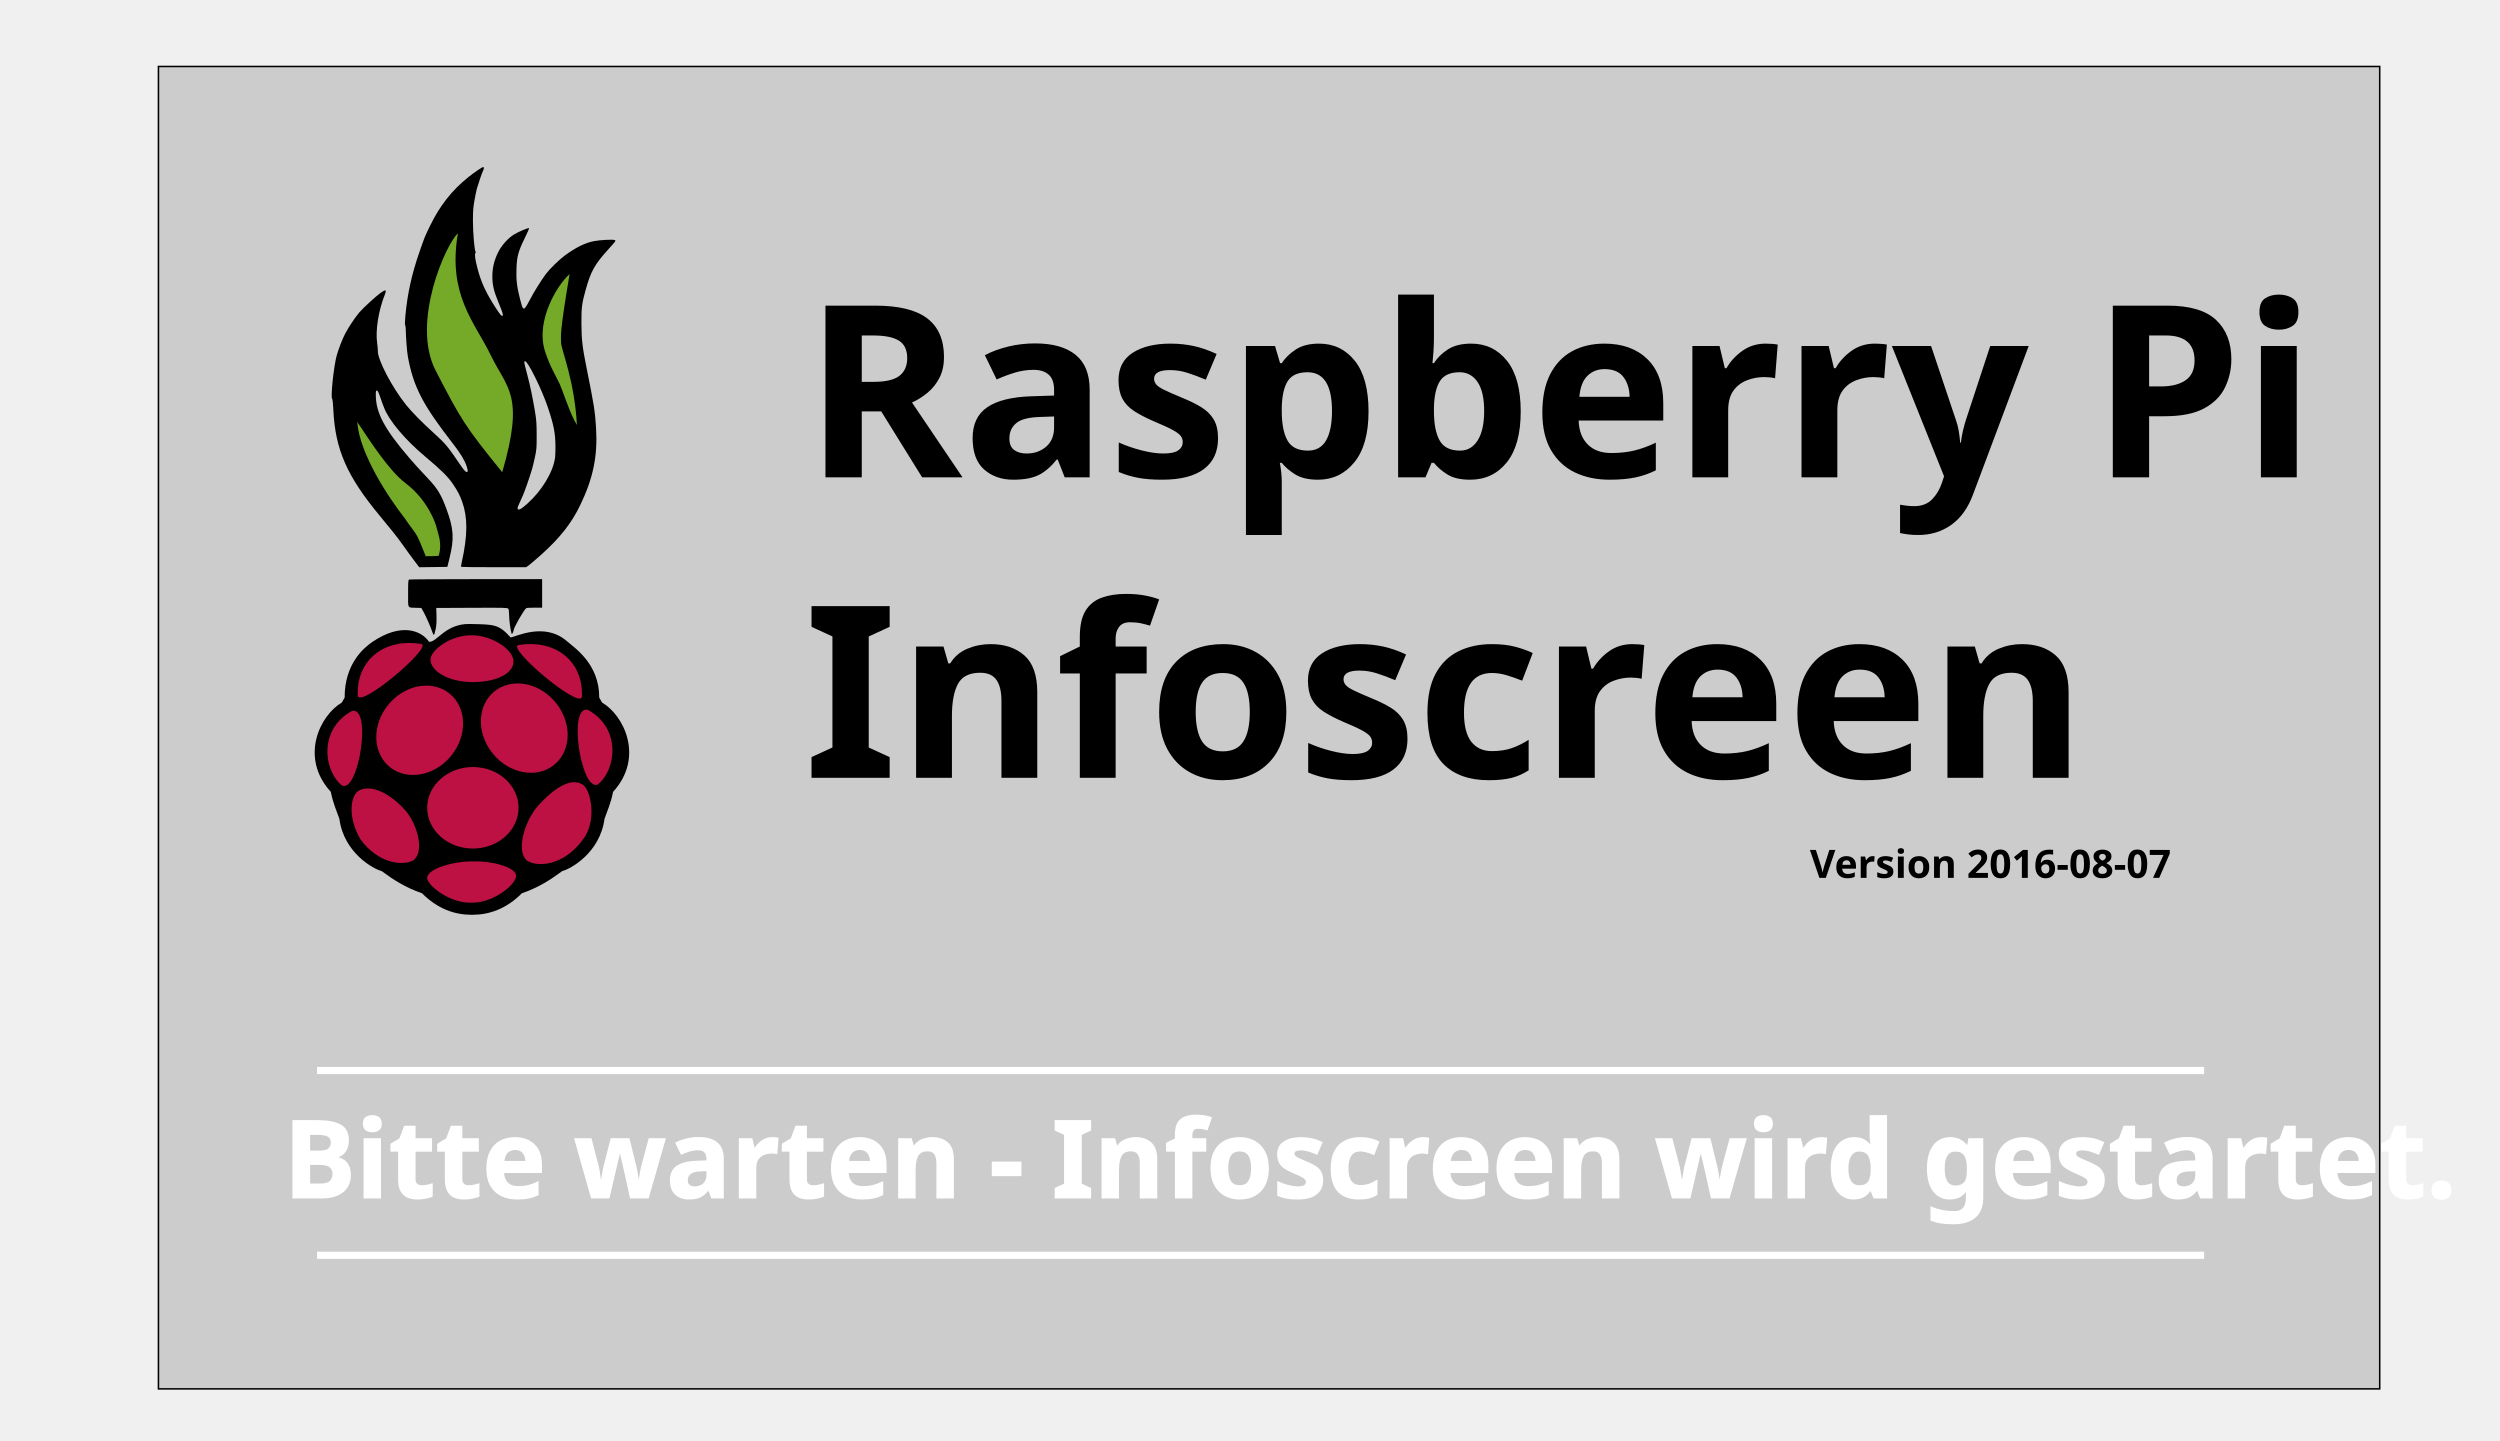
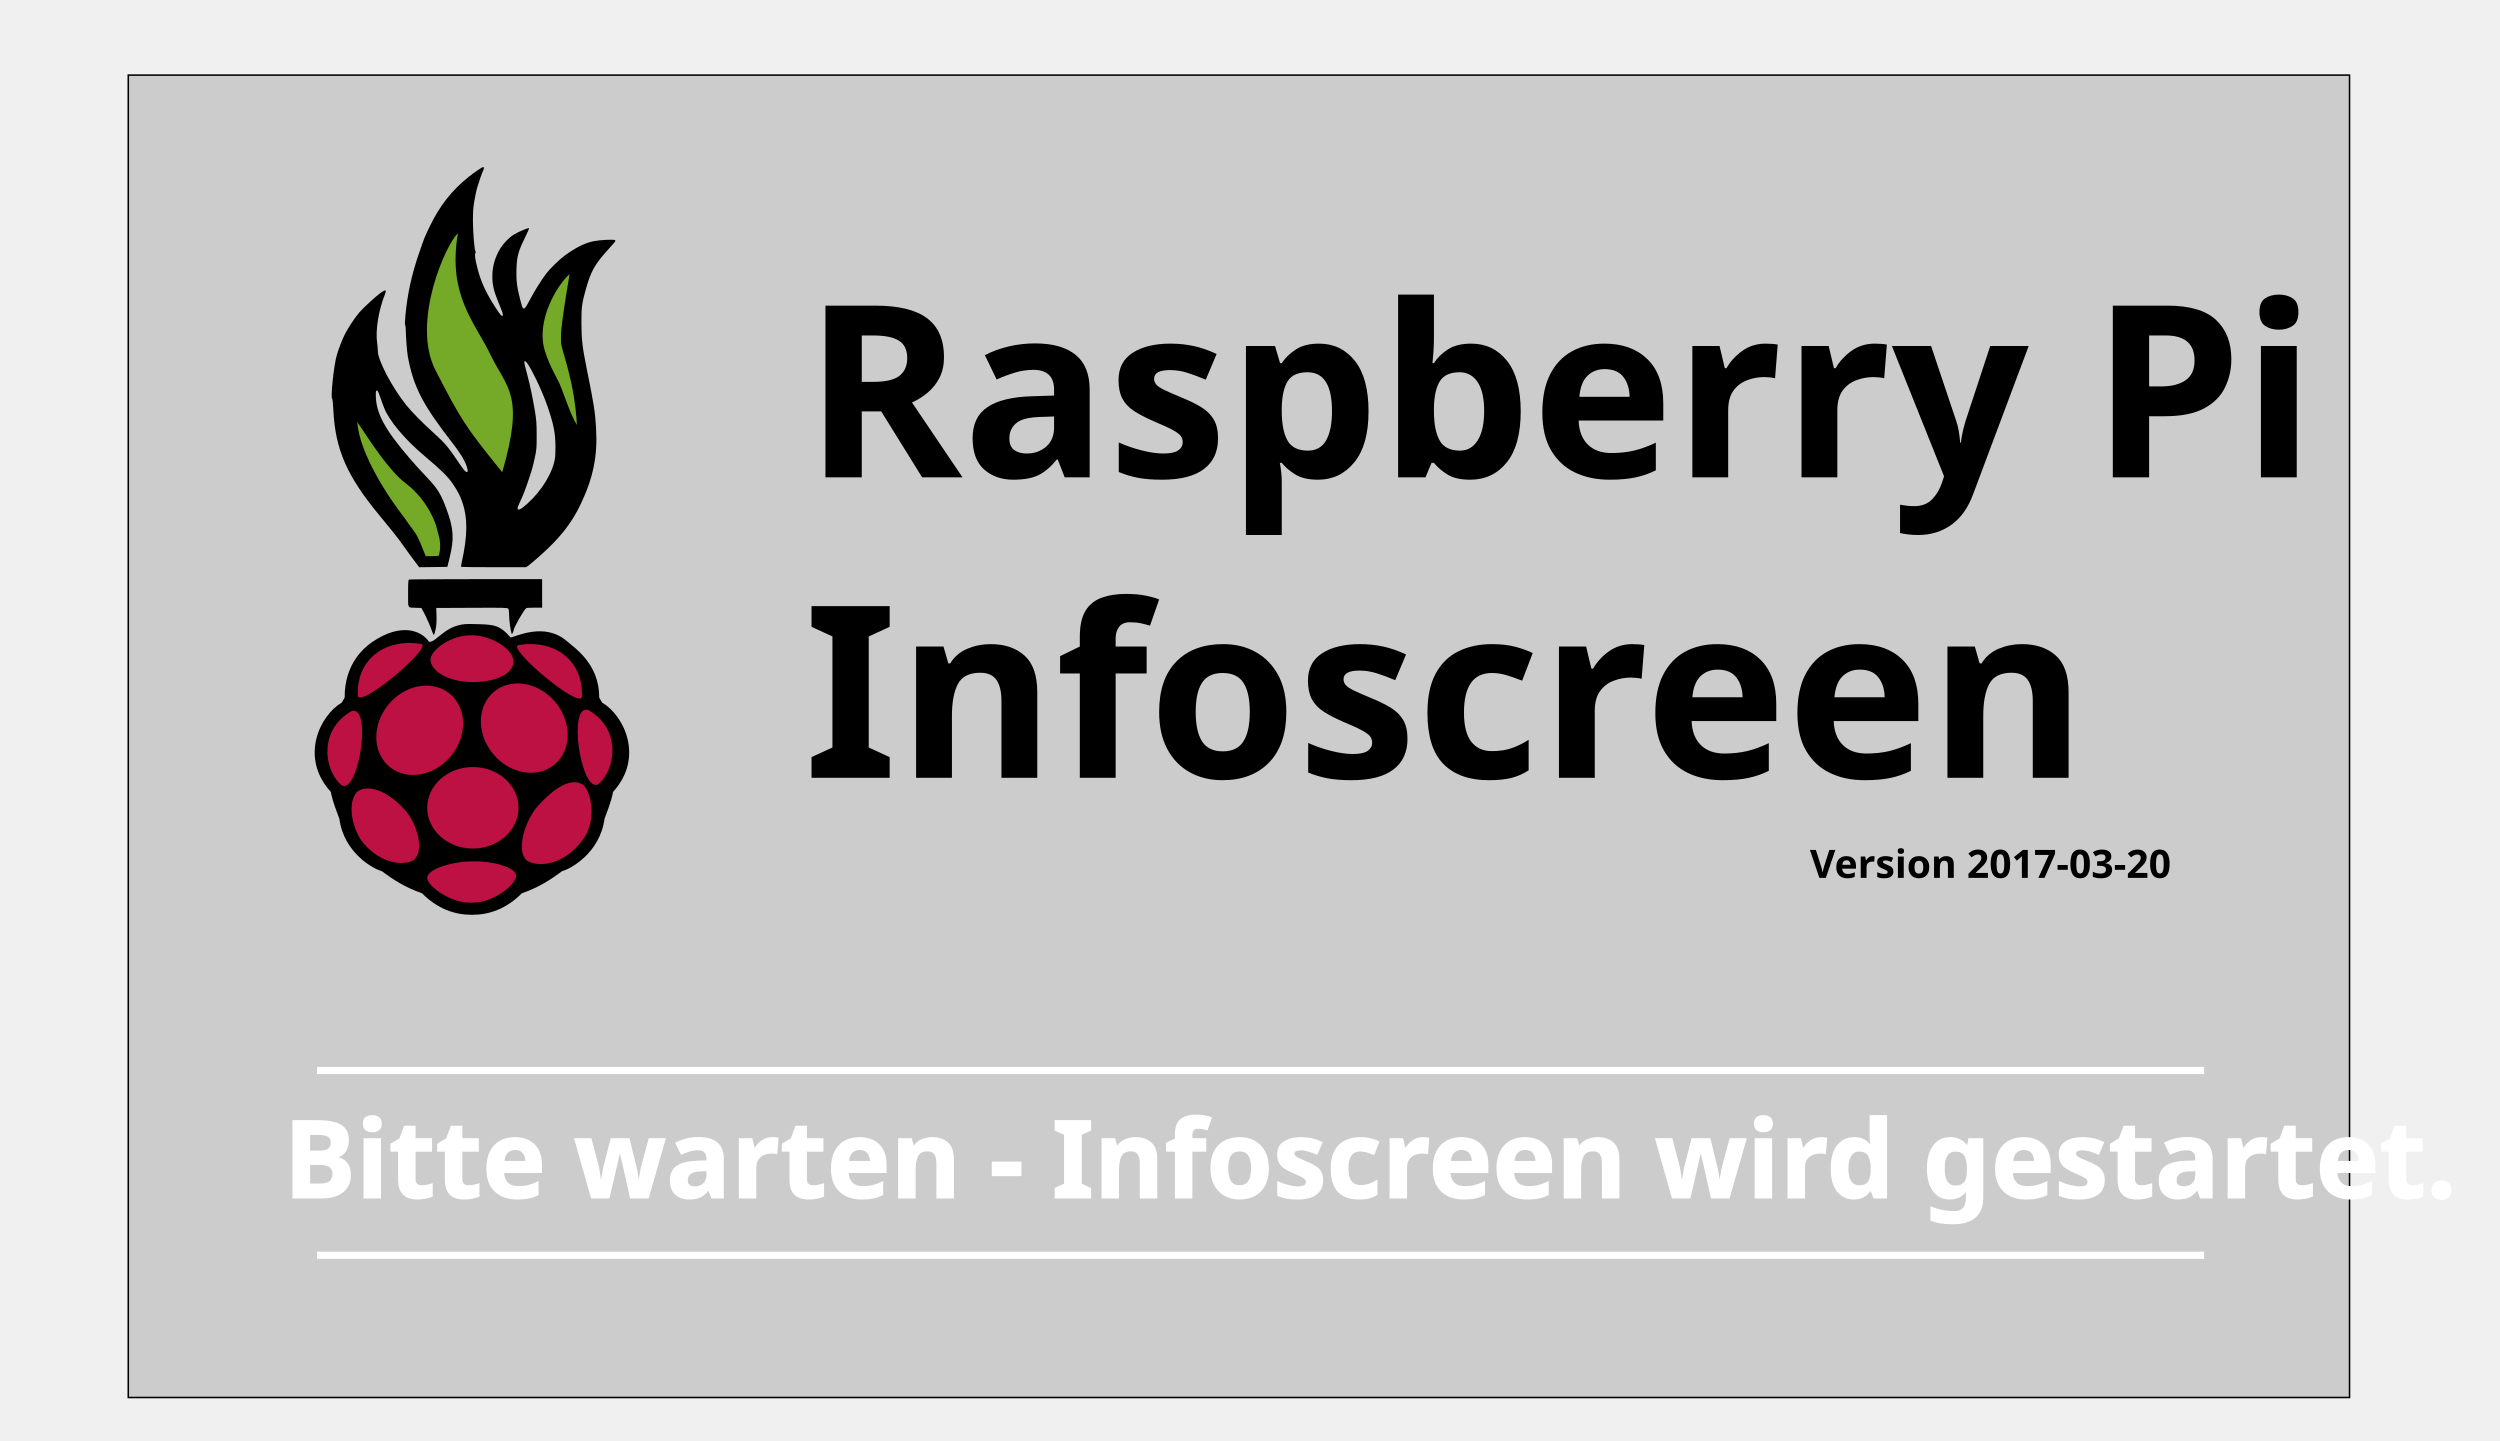
<svg xmlns="http://www.w3.org/2000/svg" version="1.1" width="1770" height="1020" id="svg2">
  <defs id="defs34" />
-   <rect style="fill:#cccccc;fill-opacity:1;stroke:#000000;stroke-width:1.096;stroke-linecap:butt;stroke-miterlimit:4;stroke-opacity:1;stroke-dasharray:none" id="rect3027" width="1572.653" height="936.257" x="112.178" y="47.069" />
+   <rect style="fill:#cccccc;fill-opacity:1;stroke:#000000;stroke-width:1.096;stroke-linecap:butt;stroke-miterlimit:4;stroke-opacity:1;stroke-dasharray:none" id="rect3027" width="1572.653" height="936.257" x="90.822" y="53.171" />
  <path style="fill:#000000" d="m 2274.39,-52.091 c -1.678,0 -13.335,7.896 -22.406,15.156 -25.864,20.702 -44.297,44.026 -59.531,75.344 -8.446,17.363 -8.428,17.271 -16.812,41.5 -11.652,33.671 -18.354,64.246 -21.406,97.5 -0.708,7.718 -0.911,14.265 -0.438,14.594 0.473,0.328 0.908,3.028 0.969,6 0.286,14.027 1.933,35.23 3.344,42.906 8.55,46.515 23.025,74.372 69.75,134.406 11.398,14.645 18.55,26.557 21.188,35.25 2.091,6.891 1.949,8.575 -0.688,8.188 -1.501,-0.22 -4.603,-3.914 -9.969,-11.844 -18.93,-27.975 -22.075,-31.703 -41.844,-49.625 -16.999,-15.41 -32.41,-31.124 -41.125,-41.906 -21.523,-26.629 -44.396,-70.362 -43.719,-83.594 0.095,-1.849 -0.412,-7.425 -1.125,-12.375 -2.753,-19.125 2.251,-50.51 11.875,-74.406 3.035,-7.535 1.657,-8.41 -5.531,-3.5 -6.86,4.686 -28.251,24.256 -33.969,31.062 -6.595,7.851 -16.823,23.184 -21.563,32.344 -4.428,8.556 -10.365,23.806 -13.219,34 -4.542,16.224 -9.633,64.349 -7.062,66.75 0.649,0.606 1.41,7.381 1.812,16.406 2.754,61.7 21.031,103.512 72.094,164.844 17.343,20.831 28.069,34.379 34.063,43 5.638,8.109 18.62,25.819 24.031,32.781 l 2.531,3.281 21.719,-0.281 21.688,-0.281 3.219,-13 c 7.701,-31.019 6.705,-46.064 -5.187,-78 -7.816,-20.99 -13.388,-30.057 -27.906,-45.5 -16.454,-17.503 -19.654,-21.017 -28.25,-31 -39.005,-45.297 -52.375,-70.39 -52.375,-98.25 0,-6.018 0.221,-6.845 1.75,-6.562 1.204,0.222 2.581,2.811 4.406,8.312 1.459,4.4 3.117,9.125 3.687,10.5 0.57,1.375 1.885,4.809 2.938,7.625 7.337,19.624 32.353,49.421 63.187,75.25 25.161,21.077 35.6,31.42 43.281,42.875 7.53,11.229 10.426,16.774 14.188,27.25 8.717,24.28 8.486,52.334 -0.781,93.719 -0.765,3.418 -1.169,6.455 -0.875,6.75 0.294,0.294 23,0.531 50.437,0.531 l 49.875,0 3.469,-2.344 c 1.909,-1.297 10.569,-8.662 19.219,-16.375 29.249,-26.082 47.224,-48.825 60.719,-76.719 20.247,-41.851 27.314,-76.189 24.656,-119.781 -1.561,-25.598 -3.208,-35.971 -14.594,-92.281 -6.519,-32.242 -7.949,-44.69 -8,-69.5 -0.05,-24.533 0.717,-30.438 6.594,-51.5 8.069,-28.918 14.025,-39.47 35.812,-63.406 10.913,-11.989 11.252,-12.448 8.938,-13.344 -3.062,-1.186 -22.492,-0.166 -32.062,1.688 -13.588,2.632 -28.182,9.819 -44.844,22.125 -9.021,6.663 -23.431,20.746 -29.5,28.812 -5.85,7.777 -20.135,30.576 -22.625,36.125 -0.494,1.1 -2.836,5.375 -5.188,9.5 -6.47,11.352 -7.347,10.838 -11.906,-6.969 -4.962,-19.381 -6.179,-30.097 -5.5,-47.906 0.701,-18.374 2.945,-26.521 12.875,-46.594 3.948,-7.981 6.878,-14.809 6.531,-15.156 -0.906,-0.906 -15.346,5.103 -22.688,9.438 -9.608,5.672 -20.166,17.521 -25.438,28.562 -6.002,12.571 -8.562,23.568 -8.562,36.719 0,12.906 2.26,22.564 9.219,39.406 6.446,15.601 7.938,20.29 6.688,21.062 -1.611,0.995 -3.882,-1.521 -10.375,-11.562 -15.589,-24.109 -23.08,-40.317 -28.625,-61.938 -3.658,-14.26 -4.585,-21.527 -3,-23.437 0.648,-0.78 0.752,-1.59 0.25,-1.781 -1.698,-0.646 -4.156,-29.047 -4.156,-47.844 0,-15.315 0.432,-20.824 2.469,-32 1.353,-7.425 2.953,-15.3 3.563,-17.5 1.926,-6.947 8.116,-24.875 9.562,-27.688 1.683,-3.273 1.792,-5.812 0.25,-5.812 z m 64.875,300 c 4.228,0 25.653,43.392 34.75,70.375 9.495,28.163 11.954,40.745 11.969,61.625 0.01,13.943 -0.351,17.817 -2.25,25 -6.396,24.191 -26.634,52.673 -49.562,69.75 -3.811,2.838 -6.625,2.953 -6.625,0.25 0,-1.107 0.44,-2.795 0.969,-3.75 0.817,-1.476 2.818,-5.955 7.062,-15.75 3.406,-7.861 9.771,-26.15 14.281,-41 0.835,-2.75 2.793,-10.85 4.344,-18 2.615,-12.053 2.82,-14.567 2.781,-34.5 -0.036,-18.674 -0.421,-23.603 -2.781,-37.5 -3.812,-22.442 -7.161,-38.47 -11.625,-55.406 -5.56,-21.095 -5.571,-21.094 -3.312,-21.094 z m -79.656,339 c -56.055,0 -102.63,0.291 -103.5,0.625 -1.373,0.527 -1.562,3.357 -1.562,21.469 0,24.146 -1.354,21.719 12.469,22.156 l 7.938,0.25 3.375,6 c 3.952,7.033 11.23,23.701 13.719,31.406 2.081,6.444 2.828,5.689 5.125,-5.156 1.055,-4.981 1.452,-11.149 1.219,-19.75 l -0.344,-12.5 55,-0.25 c 50.818,-0.241 55.095,-0.135 56.25,1.438 0.759,1.034 1.25,4.907 1.25,9.875 0,7.228 2.004,22.503 3.656,27.875 0.549,1.787 0.69,1.751 1.938,-0.5 0.738,-1.333 1.355,-3.155 1.375,-4.031 0.088,-3.96 15.838,-31.521 19.5,-34.125 0.568,-0.404 6.319,-0.742 12.781,-0.75 l 11.75,-0.031 0,-22 0,-22 -101.938,0 z m -3.875,52.312 c -5.594,0.011 -10.892,0.197 -15.188,0.594 -11.951,1.103 -25.71,3.46 -26.844,4.594 -0.294,0.294 1.583,9.663 4.156,20.812 2.574,11.15 4.688,20.999 4.688,21.875 0,0.876 -1.238,2.054 -2.75,2.625 -20,7.545 -29.551,10.508 -31,9.594 -1.186,-0.748 -16.02,-32.585 -18.562,-39.844 -0.493,-1.408 -12.463,4.561 -23.438,11.656 -18.165,11.743 -43.25,33.085 -43.25,36.812 0,0.941 6.96,7.954 15.5,15.594 8.525,7.627 15.5,14.465 15.5,15.188 0,0.722 -2.431,4.551 -5.375,8.531 -2.944,3.98 -7.232,10.278 -9.562,13.969 -2.696,4.269 -4.905,6.688 -6.062,6.688 -1.57,0 -9.976,-4.838 -32.75,-18.906 -2.876,-1.776 -5.63,-2.95 -6.156,-2.625 -2.966,1.833 -11.68,21.679 -16.969,38.719 -5.612,18.08 -9.652,37.666 -8.094,39.25 0.507,0.515 10.053,1.991 21.187,3.281 11.135,1.29 20.699,2.793 21.25,3.344 0.551,0.551 1.016,5.375 1.063,10.719 0.047,5.344 0.413,12.869 0.812,16.719 0.413,3.984 0.34,7.598 -0.187,8.375 -0.643,0.949 -5.763,1.786 -16.781,2.75 -8.728,0.764 -18.77,1.645 -22.281,1.969 l -6.375,0.594 0.625,6.656 c 0.34,3.661 1.554,10.256 2.688,14.656 2.231,8.658 9.739,31.373 10.906,33 0.395,0.55 1.253,2.954 1.938,5.344 0.684,2.39 2.778,7.721 4.656,11.844 l 3.437,7.5 3.25,-1.969 c 15.737,-9.496 34.879,-20.219 36.094,-20.219 1.612,0 7.688,9.956 7.688,12.594 0,0.883 2.478,4.362 5.5,7.75 3.022,3.388 5.485,7.056 5.469,8.156 -0.032,2.237 -2.255,4.533 -19.469,20.062 -6.6,5.954 -12.167,11.411 -12.344,12.125 -0.541,2.192 7.731,11.03 19.812,21.188 12.338,10.373 12.444,10.459 24.531,18.5 13.632,9.069 20.577,12.762 23.375,12.438 2.787,-0.324 4.455,-3.103 11.187,-18.812 6.614,-15.433 9.858,-22 10.906,-22 0.967,0 10.344,3.649 15.531,6.031 1.1,0.505 4.7,1.747 8,2.781 4.536,1.422 6.079,2.403 6.312,3.969 0.17,1.139 -1.293,9.902 -3.25,19.5 -3.849,18.873 -4.239,22.977 -2.312,24.438 1.878,1.423 19.975,4.548 30.75,5.312 5.225,0.371 11.167,0.728 13.219,0.812 6.649,0.274 29.104,-2.056 35.781,-3.719 l 6.5,-1.625 -0.094,-4 c -0.094,-4.146 -1.17,-9.378 -5.469,-26.75 -1.835,-7.414 -2.274,-14.412 -0.969,-15.219 0.657,-0.406 3.501,-1.325 6.344,-2.031 2.843,-0.707 9.318,-2.721 14.375,-4.5 5.057,-1.779 9.778,-3.027 10.5,-2.75 1.184,0.454 10.035,19.874 16.062,35.25 1.716,4.378 2.936,6.088 4.469,6.312 2.985,0.437 17.284,-6.983 27.281,-14.156 11.147,-7.998 33.308,-26.227 39,-32.094 l 4.5,-4.656 -9.031,-8.688 c -4.96,-4.785 -12.498,-11.814 -16.75,-15.594 -4.252,-3.78 -7.719,-7.549 -7.719,-8.406 0,-0.857 2.422,-4.737 5.375,-8.625 2.953,-3.888 6.511,-8.894 7.938,-11.094 6.308,-9.731 5.389,-9.694 20.188,-0.75 1.1,0.665 4.925,2.856 8.5,4.875 3.575,2.019 8.673,4.995 11.344,6.594 7.184,4.301 8.329,3.757 13.406,-6.562 9.788,-19.892 17.387,-45.651 19.719,-66.719 0.46,-4.152 0.254,-5.891 -0.781,-6.75 -1.384,-1.149 -11.2,-2.437 -32.094,-4.188 -6,-0.503 -11.35,-1.35 -11.875,-1.875 -1.218,-1.218 -1.334,-32.924 -0.125,-34.094 0.794,-0.769 15.911,-2.653 36.594,-4.562 3.943,-0.364 7.168,-1.211 7.875,-2.062 3.547,-4.274 -2.831,-30.489 -14.219,-58.406 -9.405,-23.055 -13.494,-28.515 -18.125,-24.281 -1.232,1.126 -3.794,2.829 -5.719,3.781 -3.523,1.742 -18.416,10.761 -25.094,15.188 -4.252,2.819 -6.35,2.3 -8.562,-2.062 -0.873,-1.721 -4.912,-7.46 -8.969,-12.781 -4.057,-5.321 -7.375,-10.085 -7.375,-10.594 0,-0.509 2.812,-3.379 6.25,-6.344 11.676,-10.07 25.75,-24.187 25.75,-25.844 0,-3.268 -24.268,-25.062 -27.906,-25.062 -0.897,0 -6.468,-3.141 -12.406,-7 -11.47,-7.454 -25.64,-15 -28.188,-15 -1.563,0 -2.009,0.897 -12.375,24.062 -3.091,6.908 -6.366,13.669 -7.25,15 l -1.594,2.406 -12.906,-4.094 c -7.091,-2.256 -14.675,-4.513 -16.875,-5 -3.892,-0.861 -4.005,-0.99 -3.844,-4.875 0.091,-2.196 1.968,-12.309 4.187,-22.469 2.799,-12.816 3.7,-18.685 2.938,-19.156 -3.351,-2.071 -22.812,-3.596 -39.594,-3.562 z m -19.469,79.969 c 0.821,0.063 1.299,0.352 1.75,0.812 1.109,1.132 1.619,9.724 2.438,42.188 0.629,24.953 0.657,41.738 0.094,43.219 -0.506,1.331 -2.26,3.117 -3.906,3.969 -4.13,2.136 -7.935,1.913 -12.281,-0.719 -2.029,-1.228 -6.304,-3.797 -9.5,-5.688 -3.196,-1.891 -6.938,-4.18 -8.312,-5.094 -1.375,-0.913 -6.325,-3.907 -11,-6.656 -30.982,-18.221 -35,-20.784 -35,-22.344 0,-2.388 8.784,-13.656 15.281,-19.594 12.68,-11.589 36.652,-24.738 52,-28.531 4.747,-1.173 7.07,-1.668 8.437,-1.562 z m 44.031,0.438 c 5.627,-0.046 21.374,3.954 30.75,8.062 8.74,3.83 20.173,10.486 28,16.281 5.7,4.22 19.5,18.222 19.5,19.781 0,1.238 -2.493,3.796 -5.406,5.594 -9.127,5.633 -53.147,33.547 -57.125,36.219 -6.921,4.648 -13.116,4.748 -16.875,0.281 l -2.594,-3.094 0,-40.875 c 0,-39.933 0.037,-40.918 2,-41.969 0.343,-0.183 0.946,-0.275 1.75,-0.281 z m 11.125,15.969 c -0.126,0.022 -0.211,0.062 -0.25,0.125 -0.23,0.376 -0.485,13.4 -0.562,28.938 -0.077,15.537 0.134,28.25 0.469,28.25 0.335,0 2.571,-1.35 4.969,-3 2.398,-1.65 4.585,-3 4.875,-3 0.29,0 5.602,-3.27 11.812,-7.281 6.211,-4.011 14.575,-9.279 18.562,-11.719 3.987,-2.44 7.25,-4.918 7.25,-5.5 0,-2.369 -14.038,-12.38 -27,-19.25 -6.995,-3.707 -18.237,-7.89 -20.125,-7.562 z m -66,0.531 c -2.834,0.192 -11.782,4.206 -20.406,9.281 -10.779,6.344 -24.469,16.927 -24.469,18.906 0,0.75 4.612,4.098 10.25,7.469 5.638,3.371 16.1,9.738 23.25,14.125 7.15,4.387 13.37,7.99 13.844,8 0.479,0.01 0.563,-10.553 0.156,-23.75 -0.991,-32.178 -1.06,-33.123 -1.812,-33.875 -0.137,-0.137 -0.408,-0.184 -0.812,-0.156 z m 151.312,64.219 c 0.47,-0.049 0.822,0.028 1.156,0.156 2.057,0.789 6.226,12.573 8.625,24.344 1.48,7.262 2.052,14.1 2.125,25.719 0.102,16.145 -0.891,23.555 -4.906,36.844 -2.071,6.854 -3.608,7.648 -9.188,4.719 -1.925,-1.011 -14.87,-8.206 -28.75,-16 -13.88,-7.793 -27.925,-15.525 -31.219,-17.188 -11.928,-6.021 -12.332,-16.322 -0.875,-22.5 2.931,-1.58 8.044,-4.518 11.344,-6.531 3.3,-2.013 9.375,-5.632 13.5,-8.031 4.125,-2.399 12.9,-7.585 19.5,-11.531 12.587,-7.527 16.651,-9.787 18.688,-10 z m -236.281,3.844 c 1.924,0.095 10.042,4.267 31.094,15.969 2.475,1.376 10.575,5.885 18,10 7.425,4.115 15.525,8.62 18,10 2.619,1.461 5.314,4.006 6.469,6.094 1.842,3.331 1.878,3.886 0.5,7.75 -1.317,3.693 -2.482,4.742 -10.469,9.375 -4.95,2.871 -12.825,7.489 -17.5,10.25 -4.675,2.761 -15.895,9.353 -24.937,14.656 -9.042,5.304 -17.22,9.625 -18.156,9.625 -1.856,0 -1.989,-0.234 -5.594,-10.5 -3.764,-10.722 -5.285,-19.686 -5.938,-35 -0.443,-10.391 -0.162,-16.706 1.031,-24.5 1.841,-12.024 5.155,-22.896 7.219,-23.688 0.075,-0.029 0.153,-0.038 0.281,-0.031 z m 230.906,16.469 c -1.174,0.164 -5.121,2.054 -9.562,4.562 -32.481,18.344 -39.25,22.251 -39.25,22.75 0,0.307 3.487,2.459 7.75,4.781 4.263,2.322 10,5.482 12.75,7.031 2.75,1.549 10.385,5.82 16.969,9.469 6.583,3.649 12.301,6.293 12.719,5.875 3.763,-3.763 2.882,-50.316 -1.031,-54.406 -0.047,-0.049 -0.176,-0.086 -0.344,-0.062 z m -222.594,2.25 c -3.852,0 -4.33,36.674 -0.687,52.75 0.28,1.238 0.879,2.25 1.344,2.25 1.464,0 47.453,-26.468 47.781,-27.5 0.298,-0.939 -46.485,-27.5 -48.438,-27.5 z m 141.031,64.281 c 0.462,2e-4 0.914,0.056 1.312,0.156 1.999,0.502 22.627,12.444 45.438,26.312 4.125,2.508 11.213,6.75 15.75,9.438 4.537,2.688 8.25,5.471 8.25,6.156 0,2.57 -10.55,15.107 -18.031,21.438 -14.648,12.394 -33.783,22.687 -49.625,26.688 -7.438,1.878 -9.978,1.928 -11,0.281 -0.427,-0.688 -1.176,-19.631 -1.656,-42.125 -0.716,-33.54 -0.63,-41.35 0.469,-43.406 1.4,-2.619 5.863,-4.939 9.094,-4.938 z m -55.094,1.656 c 2.3,0.121 4.265,1.296 6.437,3.469 l 3.406,3.406 -0.031,39.844 c -0.01,21.918 -0.34,40.387 -0.75,41.031 -1.864,2.931 -12.196,1.804 -26.094,-2.812 -6.943,-2.306 -22.78,-10.517 -32.094,-16.656 -8.004,-5.275 -23.032,-20.224 -23.031,-22.906 5e-4,-1.728 2.656,-3.855 12.531,-10 6.899,-4.293 18.826,-11.863 26.5,-16.812 7.674,-4.95 17.271,-11.137 21.344,-13.75 5.289,-3.393 8.823,-4.968 11.781,-4.812 z m 58.844,16.062 c -1.172,0 -1.358,25.389 -0.344,45.281 0.751,14.735 -0.432,13.949 12.344,8 13.21,-6.152 36.107,-22.684 34.656,-25.031 -0.367,-0.593 -3.73,-2.772 -7.438,-4.844 -3.708,-2.072 -10.319,-6.08 -14.719,-8.906 -12.844,-8.25 -23.403,-14.5 -24.5,-14.5 z m -64.281,1 c -0.697,0 -7.335,3.866 -14.75,8.594 -7.415,4.728 -17.856,11.293 -23.219,14.594 -5.362,3.301 -9.75,6.353 -9.75,6.75 0,1.153 4.877,5.076 13.5,10.875 9.56,6.429 17.691,10.671 26.5,13.812 3.575,1.275 6.768,2.323 7.094,2.344 0.638,0.04 1.896,-31.262 1.906,-47.219 0,-7.209 -0.344,-9.75 -1.281,-9.75 z" id="path3024" />
  <g id="g3086" transform="translate(1583.554,213.709)">
    <path id="path4-7" style="fill:#000000" d="m 1104.027,41.805 c -3.619,0.112 -7.517,1.449 -11.938,4.938 -10.827,-4.176 -21.327,-5.627 -30.719,2.875 -14.494,-1.881 -19.21,2.001 -22.781,6.531 -3.183,-0.066 -23.819,-3.272 -33.281,10.844 -23.782,-2.813 -31.297,13.988 -22.781,29.656 -4.857,7.519 -9.89,14.947 1.469,29.281 -4.018,7.984 -1.527,16.644 7.938,27.125 -2.498,11.223 2.412,19.141 11.219,25.312 -1.647,15.358 14.084,24.287 18.781,27.469 1.804,8.949 5.563,17.393 23.531,22.062 2.963,13.336 13.762,15.639 24.219,18.438 -34.562,20.09 -64.201,46.523 -64,111.375 l -5.062,9.031 c -39.631,24.102 -75.285,101.566 -19.531,164.531 3.642,19.708 9.75,33.864 15.188,49.531 8.134,63.131 61.218,92.692 75.219,96.188 20.517,15.628 42.368,30.457 71.938,40.844 27.875,28.749 58.074,39.706 88.438,39.688 0.445,-2.8e-4 0.898,0.005 1.344,0 30.364,0.019 60.562,-10.938 88.438,-39.688 29.569,-10.387 51.421,-25.216 71.938,-40.844 14.001,-3.496 67.085,-33.057 75.219,-96.188 5.438,-15.667 11.546,-29.823 15.188,-49.531 55.754,-62.965 20.1,-140.429 -19.531,-164.531 l -5.062,-9.031 c 0.201,-64.852 -29.438,-91.285 -64,-111.375 10.457,-2.798 21.256,-5.101 24.219,-18.438 17.968,-4.67 21.728,-13.114 23.531,-22.062 4.698,-3.181 20.428,-12.111 18.781,-27.469 8.807,-6.172 13.717,-14.09 11.219,-25.312 9.465,-10.481 11.956,-19.141 7.938,-27.125 11.358,-14.334 6.326,-21.762 1.469,-29.281 8.515,-15.668 1,-32.47 -22.781,-29.656 -9.462,-14.116 -30.099,-10.91 -33.281,-10.844 -3.571,-4.531 -8.287,-8.412 -22.781,-6.531 -9.392,-8.502 -19.892,-7.051 -30.719,-2.875 -12.859,-10.147 -21.372,-2.013 -31.094,1.062 -15.574,-5.088 -19.133,1.881 -26.781,4.719 -16.975,-3.588 -22.136,4.224 -30.281,12.469 l -9.469,-0.188 c -25.61,15.093 -38.334,45.825 -42.844,61.625 -4.512,-15.802 -17.206,-46.535 -42.812,-61.625 l -9.469,0.188 c -8.146,-8.245 -13.306,-16.057 -30.281,-12.469 -7.648,-2.838 -11.207,-9.807 -26.781,-4.719 -6.38,-2.018 -12.247,-6.214 -19.156,-6 z" />
    <path id="path6-7" style="fill:#75a928" d="m 1053.044,108.204 c 67.948,35.031 107.447,63.369 129.087,87.504 -11.082,44.418 -68.896,46.445 -90.036,45.199 4.328,-2.015 7.94,-4.428 9.22,-8.136 -5.304,-3.77 -24.113,-0.397 -37.244,-7.774 5.044,-1.045 7.404,-2.063 9.763,-5.785 -12.406,-3.957 -25.769,-7.366 -33.628,-13.921 4.241,0.052 8.201,0.949 13.74,-2.893 -11.112,-5.988 -22.969,-10.734 -32.181,-19.887 5.745,-0.141 11.939,-0.057 13.74,-2.17 -10.17,-6.301 -18.751,-13.308 -25.854,-20.972 8.04,0.971 11.435,0.135 13.379,-1.266 -7.688,-7.874 -17.418,-14.523 -22.057,-24.226 5.97,2.057 11.431,2.845 15.367,-0.181 -2.612,-5.893 -13.805,-9.37 -20.249,-23.142 6.284,0.609 12.95,1.371 14.283,0 -2.922,-11.889 -7.927,-18.57 -12.836,-25.492 13.45,-0.2 33.828,0.052 32.905,-1.085 l -8.317,-8.497 c 13.138,-3.537 26.581,0.568 36.34,3.616 4.382,-3.458 -0.078,-7.83 -5.424,-12.294 11.165,1.491 21.254,4.057 30.373,7.593 4.872,-4.399 -3.164,-8.799 -7.051,-13.198 17.249,3.273 24.557,7.871 31.82,12.475 5.269,-5.051 0.302,-9.343 -3.254,-13.74 13.006,4.817 19.705,11.036 26.758,17.175 2.391,-3.227 6.075,-5.592 1.627,-13.379 9.234,5.323 16.189,11.595 21.334,18.622 5.713,-3.638 3.404,-8.613 3.435,-13.198 9.597,7.807 15.687,16.114 23.142,24.226 1.502,-1.093 2.817,-4.802 3.978,-10.667 22.895,22.212 55.246,78.158 8.316,100.341 -39.919,-32.947 -87.616,-56.888 -140.477,-74.849 z" />
    <path id="path8-7" style="fill:#75a928" d="m 1413.577,108.204 c -67.948,35.031 -107.447,63.369 -129.087,87.504 11.082,44.418 68.896,46.445 90.036,45.199 -4.328,-2.015 -7.94,-4.428 -9.22,-8.136 5.304,-3.77 24.113,-0.397 37.244,-7.774 -5.044,-1.045 -7.404,-2.063 -9.763,-5.785 12.406,-3.957 25.769,-7.366 33.628,-13.921 -4.241,0.052 -8.201,0.949 -13.74,-2.893 11.112,-5.988 22.969,-10.734 32.181,-19.887 -5.745,-0.141 -11.939,-0.057 -13.74,-2.17 10.17,-6.301 18.751,-13.308 25.854,-20.972 -8.04,0.971 -11.435,0.135 -13.379,-1.266 7.688,-7.874 17.418,-14.523 22.057,-24.226 -5.97,2.057 -11.431,2.845 -15.367,-0.181 2.612,-5.893 13.805,-9.37 20.249,-23.142 -6.284,0.609 -12.95,1.371 -14.283,0 2.922,-11.889 7.927,-18.57 12.836,-25.492 -13.45,-0.2 -33.828,0.052 -32.905,-1.085 l 8.317,-8.497 c -13.138,-3.537 -26.581,0.568 -36.34,3.616 -4.382,-3.458 0.078,-7.83 5.424,-12.294 -11.165,1.491 -21.254,4.057 -30.373,7.593 -4.872,-4.399 3.164,-8.799 7.051,-13.198 -17.249,3.273 -24.557,7.871 -31.82,12.475 -5.269,-5.051 -0.302,-9.343 3.254,-13.74 -13.006,4.817 -19.705,11.036 -26.758,17.175 -2.391,-3.227 -6.075,-5.592 -1.627,-13.379 -9.234,5.323 -16.189,11.595 -21.334,18.622 -5.713,-3.638 -3.404,-8.613 -3.435,-13.198 -9.597,7.807 -15.687,16.114 -23.142,24.226 -1.502,-1.093 -2.817,-4.802 -3.978,-10.667 -22.895,22.212 -55.246,78.158 -8.316,100.341 39.919,-32.947 87.616,-56.888 140.477,-74.849 z" />
    <path id="path10-1" style="fill:#bc1142" d="m 1315.598,560.509 a 81.39,75.052 0 0 1 -162.78,0 81.39,75.052 0 1 1 162.78,0 z" />
    <path id="path12-3" style="fill:#bc1142" d="m 1187.106,346.111 a 72.999,86.13 34.034 0 1 -94.968,143.712 72.999,86.13 34.034 1 1 94.968,-143.712 z" />
    <path id="path14-7" style="fill:#bc1142" d="m 1278.138,342.111 a 86.13,72.999 55.966 0 0 94.968,143.712 86.13,72.999 55.966 1 0 -94.968,-143.712 z" />
    <path id="path16-4" style="fill:#bc1142" d="m 1018.562,382.236 c 36.414,-9.757 12.292,150.637 -17.333,137.476 -32.587,-26.213 -43.083,-102.975 17.333,-137.476 z" />
    <path id="path18-2" style="fill:#bc1142" d="m 1439.33,380.236 c -36.414,-9.757 -12.292,150.637 17.333,137.476 32.587,-26.213 43.083,-102.975 -17.333,-137.476 z" />
    <path id="path20-3" style="fill:#bc1142" d="m 1315.623,260.802 c 62.835,-10.61 115.116,26.722 113.011,94.858 -2.067,26.121 -136.159,-90.969 -113.011,-94.858 z" />
    <path id="path22-9" style="fill:#bc1142" d="m 1142.012,258.802 c -62.835,-10.61 -115.116,26.722 -113.011,94.858 2.067,26.121 136.159,-90.969 113.011,-94.858 z" />
    <path id="path24-1" style="fill:#bc1142" d="m 1232.271,242.904 c -37.503,-0.975 -73.496,27.834 -73.582,44.544 -0.105,20.304 29.651,41.093 73.837,41.62 45.123,0.323 73.916,-16.64 74.061,-37.594 0.165,-23.74 -41.039,-48.937 -74.317,-48.571 z" />
    <path id="path26-6" style="fill:#bc1142" d="m 1234.561,659.265 c 32.697,-1.427 76.571,10.532 76.657,26.396 0.543,15.405 -39.79,50.211 -78.826,49.538 -40.427,1.744 -80.069,-33.116 -79.549,-45.199 -0.605,-17.716 49.226,-31.548 81.719,-30.735 z" />
    <path id="path28-1" style="fill:#bc1142" d="m 1113.791,565.252 c 23.279,28.046 33.891,77.319 14.463,91.844 -18.379,11.088 -63.012,6.522 -94.736,-39.052 -21.395,-38.242 -18.638,-77.157 -3.616,-88.589 22.464,-13.684 57.173,4.799 83.889,35.797 z" />
    <path id="path30-6" style="fill:#bc1142" d="m 1350.673,556.36 c -25.187,29.502 -39.212,83.31 -20.838,100.643 17.568,13.464 64.729,11.582 99.566,-36.756 25.296,-32.465 16.82,-86.682 2.371,-101.075 -21.464,-16.602 -52.277,4.645 -81.099,37.188 z" />
  </g>
  <g id="g3856" transform="translate(2071.441,49.75611)">
    <g id="g3034">
      <g id="g3154" transform="matrix(0.397285,0,0,0.3845339,-1696.144,293.9031)">
        <path id="path4" d="m -281.009,288.173 c -15.59,10.992 -49.652,40.568 -49.46,102.608 l -5.062,9.031 c -39.631,24.102 -75.285,101.566 -19.531,164.531 3.642,19.708 9.75,33.864 15.188,49.531 8.134,63.131 61.218,92.692 75.219,96.188 20.517,15.628 42.368,30.457 71.938,40.844 27.875,28.749 58.074,39.706 88.438,39.688 0.445,-2.8e-4 0.899,0.005 1.344,0 30.364,0.019 60.562,-10.938 88.438,-39.688 29.569,-10.387 51.421,-25.216 71.938,-40.844 14.001,-3.496 67.085,-33.057 75.219,-96.188 5.438,-15.667 11.546,-29.823 15.188,-49.531 55.754,-62.965 20.1,-140.429 -19.531,-164.531 l -5.062,-9.031 c 0.192,-62.048 -43.403,-91.114 -57.568,-103.894 -39.192,-35.361 -89.747,-8.875 -100.304,-6.831 -21.593,-25.006 -29.84,-23.937 -73.013,-24.881 -43.168,-0.944 -58.491,34.186 -72.35,32.801 -15.289,-22.633 -52.017,-34.357 -101.024,0.197 z" style="fill:#000000" />
        <path id="path10" style="fill:#bc1142" d="m -20.562,593.581 a 81.39,75.052 0 0 1 -162.78,0 81.39,75.052 0 1 1 162.78,0 z" />
        <path id="path12" style="fill:#bc1142" d="m -149.054,379.183 a 72.999,86.13 34.034 0 1 -94.968,143.712 72.999,86.13 34.034 1 1 94.968,-143.712 z" />
        <path id="path14" style="fill:#bc1142" d="M -58.022,375.183 A 86.13,72.999 55.966 0 0 36.946,518.895 86.13,72.999 55.966 1 0 -58.022,375.183 z" />
        <path id="path16" style="fill:#bc1142" d="m -317.598,415.308 c 36.414,-9.757 12.292,150.637 -17.333,137.476 -32.587,-26.213 -43.083,-102.975 17.333,-137.476 z" />
        <path id="path18" style="fill:#bc1142" d="M 103.17,413.308 C 66.756,403.551 90.878,563.945 120.503,550.784 153.09,524.571 163.586,447.808 103.17,413.308 z" />
        <path id="path20" style="fill:#bc1142" d="m -20.537,293.874 c 62.835,-10.61 115.116,26.722 113.011,94.858 -2.067,26.121 -136.159,-90.969 -113.011,-94.858 z" />
        <path id="path22" style="fill:#bc1142" d="m -194.149,291.874 c -62.835,-10.61 -115.116,26.722 -113.011,94.858 2.067,26.121 136.159,-90.969 113.011,-94.858 z" />
        <path id="path24" style="fill:#bc1142" d="m -103.889,275.976 c -37.503,-0.975 -73.495,27.834 -73.582,44.544 -0.105,20.304 29.651,41.093 73.837,41.62 45.123,0.323 73.916,-16.64 74.061,-37.594 0.165,-23.74 -41.039,-48.937 -74.317,-48.571 z" />
        <path id="path26" style="fill:#bc1142" d="m -101.599,692.337 c 32.697,-1.427 76.571,10.532 76.657,26.396 0.543,15.405 -39.79,50.211 -78.826,49.538 -40.427,1.744 -80.069,-33.116 -79.55,-45.199 -0.605,-17.716 49.226,-31.548 81.719,-30.735 z" />
        <path id="path28" style="fill:#bc1142" d="m -222.37,598.324 c 23.279,28.046 33.891,77.319 14.464,91.844 -18.379,11.088 -63.012,6.522 -94.736,-39.052 -21.395,-38.242 -18.638,-77.157 -3.616,-88.589 22.464,-13.684 57.173,4.799 83.889,35.797 z" />
        <path id="path30" style="fill:#bc1142" d="m 14.512,589.432 c -25.187,29.502 -39.212,83.31 -20.838,100.643 17.568,13.464 64.729,11.582 99.566,-36.756 25.296,-32.465 16.82,-86.682 2.371,-101.075 -21.464,-16.602 -52.277,4.645 -81.099,37.188 z" />
      </g>
      <path style="fill:#000000" d="m -1729.346,68.518 c -0.769,0 -6.113,3.62 -10.272,6.948 -11.857,9.49 -20.307,20.182 -27.29,34.539 -3.872,7.96 -3.863,7.917 -7.707,19.025 -5.342,15.436 -8.414,29.452 -9.813,44.696 -0.325,3.538 -0.418,6.539 -0.201,6.69 0.217,0.15 0.416,1.388 0.444,2.751 0.131,6.43 0.886,16.15 1.533,19.669 3.919,21.324 10.555,34.094 31.975,61.615 5.225,6.714 8.504,12.174 9.713,16.159 0.958,3.159 0.894,3.931 -0.315,3.753 -0.688,-0.101 -2.11,-1.794 -4.57,-5.429 -8.678,-12.824 -10.12,-14.534 -19.182,-22.749 -7.793,-7.064 -14.857,-14.268 -18.853,-19.211 -9.867,-12.207 -20.352,-32.256 -20.042,-38.321 0.043,-0.848 -0.189,-3.404 -0.516,-5.673 -1.262,-8.767 1.032,-23.155 5.444,-34.11 1.391,-3.454 0.759,-3.856 -2.536,-1.604 -3.145,2.148 -12.951,11.119 -15.572,14.24 -3.023,3.599 -7.712,10.628 -9.885,14.827 -2.03,3.922 -4.752,10.913 -6.06,15.586 -2.082,7.438 -4.416,29.499 -3.238,30.6 0.297,0.278 0.646,3.383 0.831,7.521 1.262,28.285 9.641,47.452 33.05,75.568 7.95,9.549 12.867,15.76 15.615,19.712 2.584,3.717 8.536,11.836 11.016,15.028 l 1.16,1.504 9.956,-0.129 9.942,-0.129 1.476,-5.96 c 3.53,-14.22 3.074,-21.117 -2.378,-35.757 -3.583,-9.622 -6.138,-13.779 -12.793,-20.858 -7.543,-8.024 -9.01,-9.635 -12.95,-14.211 -17.881,-20.765 -24.01,-32.269 -24.01,-45.04 0,-2.759 0.102,-3.138 0.802,-3.008 0.552,0.102 1.183,1.288 2.02,3.811 0.669,2.017 1.429,4.183 1.69,4.813 0.262,0.63 0.864,2.204 1.347,3.495 3.363,8.996 14.832,22.656 28.967,34.496 11.534,9.662 16.32,14.404 19.841,19.655 3.452,5.148 4.78,7.689 6.504,12.492 3.996,11.131 3.89,23.991 -0.358,42.963 -0.351,1.567 -0.536,2.959 -0.401,3.094 0.135,0.135 10.544,0.244 23.122,0.244 l 22.864,0 1.59,-1.074 c 0.875,-0.595 4.845,-3.971 8.81,-7.507 13.408,-11.957 21.649,-22.383 27.835,-35.17 9.282,-19.186 12.521,-34.927 11.303,-54.911 -0.715,-11.735 -1.471,-16.49 -6.69,-42.304 -2.988,-14.781 -3.644,-20.487 -3.667,-31.86 -0.023,-11.247 0.329,-13.953 3.023,-23.609 3.699,-13.257 6.429,-18.094 16.417,-29.067 5.003,-5.496 5.158,-5.706 4.097,-6.117 -1.404,-0.543 -10.311,-0.076 -14.698,0.774 -6.229,1.206 -12.919,4.501 -20.558,10.143 -4.136,3.055 -10.742,9.51 -13.523,13.208 -2.682,3.565 -9.23,14.017 -10.372,16.561 -0.226,0.504 -1.3,2.464 -2.378,4.355 -2.966,5.204 -3.368,4.969 -5.458,-3.195 -2.275,-8.885 -2.833,-13.797 -2.521,-21.961 0.321,-8.423 1.35,-12.158 5.902,-21.36 1.81,-3.658 3.153,-6.789 2.994,-6.948 -0.415,-0.416 -7.035,2.339 -10.4,4.326 -4.405,2.6 -9.245,8.032 -11.661,13.094 -2.751,5.763 -3.925,10.804 -3.925,16.833 0,5.916 1.036,10.344 4.226,18.065 2.955,7.152 3.639,9.301 3.066,9.656 -0.738,0.456 -1.78,-0.697 -4.756,-5.301 -7.146,-11.052 -10.58,-18.482 -13.122,-28.394 -1.677,-6.537 -2.102,-9.869 -1.375,-10.744 0.297,-0.358 0.345,-0.729 0.115,-0.817 -0.778,-0.296 -1.905,-13.316 -1.905,-21.933 0,-7.021 0.198,-9.546 1.132,-14.67 0.62,-3.404 1.353,-7.014 1.633,-8.022 0.883,-3.185 3.721,-11.403 4.384,-12.693 0.772,-1.5 0.821,-2.665 0.115,-2.665 z m 29.74,137.527 c 1.938,0 11.76,19.892 15.93,32.262 4.353,12.911 5.48,18.678 5.487,28.25 0,6.392 -0.161,8.168 -1.032,11.461 -2.932,11.09 -12.21,24.147 -22.721,31.975 -1.747,1.301 -3.037,1.354 -3.037,0.115 0,-0.508 0.202,-1.281 0.444,-1.719 0.374,-0.677 1.292,-2.73 3.238,-7.22 1.562,-3.603 4.479,-11.988 6.547,-18.795 0.383,-1.261 1.28,-4.974 1.991,-8.252 1.199,-5.525 1.293,-6.678 1.275,-15.816 -0.017,-8.561 -0.193,-10.82 -1.275,-17.191 -1.747,-10.288 -3.283,-17.635 -5.329,-25.4 -2.549,-9.671 -2.554,-9.67 -1.518,-9.67 z" id="path3024-5" />
      <path style="fill:#000000" d="m -1734.338,360.281 c -25.697,0 -47.048,0.133 -47.447,0.287 -0.629,0.241 -0.716,1.539 -0.716,9.842 0,11.069 -0.621,9.956 5.716,10.157 l 3.639,0.115 1.547,2.751 c 1.812,3.224 5.148,10.865 6.289,14.397 0.954,2.954 1.296,2.608 2.349,-2.364 0.484,-2.283 0.666,-5.111 0.559,-9.054 l -0.158,-5.73 25.213,-0.115 c 23.296,-0.111 25.257,-0.062 25.786,0.659 0.348,0.474 0.573,2.25 0.573,4.527 0,3.313 0.919,10.316 1.676,12.779 0.252,0.819 0.317,0.803 0.888,-0.229 0.338,-0.611 0.621,-1.446 0.63,-1.848 0.04,-1.815 7.261,-14.45 8.939,-15.644 0.26,-0.185 2.897,-0.34 5.859,-0.344 l 5.386,-0.014 0,-10.085 0,-10.085 -46.73,0 z" id="path3024-9" />
      <path style="fill:#75a928;fill-opacity:1;stroke:none" d="m -1769.999,344.067 c 6.711,-0.303 -0.812,0.304 9.24,-0.308 2.542,-9.405 -0.565,-15.28 -1.69,-20.42 -0.441,-2.015 -5.83,-18.846 -21.736,-30.898 -12.017,-9.105 -25.191,-29.879 -34.314,-43.457 1.623,22.849 22.374,53.773 33.624,68.237 9.025,13.228 7.23,7.58 14.877,26.846 z" id="path3944" />
      <path style="fill:#75a928;fill-opacity:1;stroke:none" d="m -1662.978,251.144 c -1.732,-31.947 -11.257,-53.589 -11.213,-58.292 0.044,-4.703 -1.413,-4.78 6.028,-48.522 -8.019,6.779 -24.551,32.655 -17.349,54.835 3.364,10.359 6.684,15.417 10.39,23.046 1.579,3.249 7.446,21.573 12.143,28.933 z" id="path3944-2-5" />
      <path style="fill:#75a928;fill-opacity:1;stroke:none" d="m -1715.858,284.589 c 16.069,-55.187 3.263,-59.233 -8.066,-82.726 -11.328,-23.493 -30.767,-42.65 -23.326,-86.392 -8.019,6.779 -33.579,62.823 -15.696,97.25 17.879,34.418 20.151,38.693 47.088,71.868 z" id="path3944-2-5-6" />
    </g>
    <text id="text4000" y="288.172" x="-1502.326" style="font-size:170.204px;font-style:normal;font-weight:normal;line-height:125%;letter-spacing:0px;word-spacing:0px;fill:#000000;fill-opacity:1;stroke:none;font-family:Sans" xml:space="preserve">
      <tspan style="font-style:normal;font-variant:normal;font-weight:bold;font-stretch:normal;font-family:Sawasdee;-inkscape-font-specification:Sawasdee Bold" y="288.172" x="-1502.326" id="tspan4002">Raspberry Pi</tspan>
      <tspan style="font-style:normal;font-variant:normal;font-weight:bold;font-stretch:normal;font-family:Sawasdee;-inkscape-font-specification:Sawasdee Bold" id="tspan4004" y="500.926" x="-1502.326">Infoscreen</tspan>
    </text>
    <text id="text4006" y="571.783" x="-790.019" style="font-size:27.692px;font-style:normal;font-weight:normal;line-height:125%;letter-spacing:0px;word-spacing:0px;fill:#000000;fill-opacity:1;stroke:none;font-family:Sans" xml:space="preserve">
-       <tspan style="font-style:normal;font-variant:normal;font-weight:bold;font-stretch:normal;font-family:Sawasdee;-inkscape-font-specification:Sawasdee Bold" y="571.783" x="-790.019" id="tspan4008">Version 2016-08-07</tspan>
+       <tspan style="font-style:normal;font-variant:normal;font-weight:bold;font-stretch:normal;font-family:Sawasdee;-inkscape-font-specification:Sawasdee Bold" y="571.783" x="-790.019" id="tspan4008">Version 2017-03-20</tspan>
    </text>
  </g>
  <text xml:space="preserve" style="font-size:76.268px;font-style:normal;font-weight:normal;line-height:125%;letter-spacing:0px;word-spacing:0px;fill:#ffffff;fill-opacity:1;stroke:#ffffff;font-family:Sans" x="200.685" y="847.99" id="text3020">
    <tspan id="tspan3022" x="200.685" y="847.99" style="font-style:normal;font-variant:normal;font-weight:bold;font-stretch:normal;fill:#ffffff;stroke:#ffffff;font-family:Sawasdee;-inkscape-font-specification:Sawasdee Bold">Bitte warten - Infoscreen wird gestartet.</tspan>
  </text>
  <g id="g3845" transform="translate(2059.097,49.75611)" style="fill:#ffffff;stroke:#ffffff">
    <path id="path3025" d="m -1834.651,708.169 1336.07,0" style="fill:#ffffff;stroke:#ffffff;stroke-width:5.1;stroke-linecap:butt;stroke-linejoin:miter;stroke-miterlimit:4;stroke-opacity:1;stroke-dasharray:none" />
    <path id="path3025-2" d="m -1834.651,838.983 1336.07,0" style="fill:#ffffff;stroke:#ffffff;stroke-width:5.1;stroke-linecap:butt;stroke-linejoin:miter;stroke-miterlimit:4;stroke-opacity:1;stroke-dasharray:none" />
  </g>
</svg>
